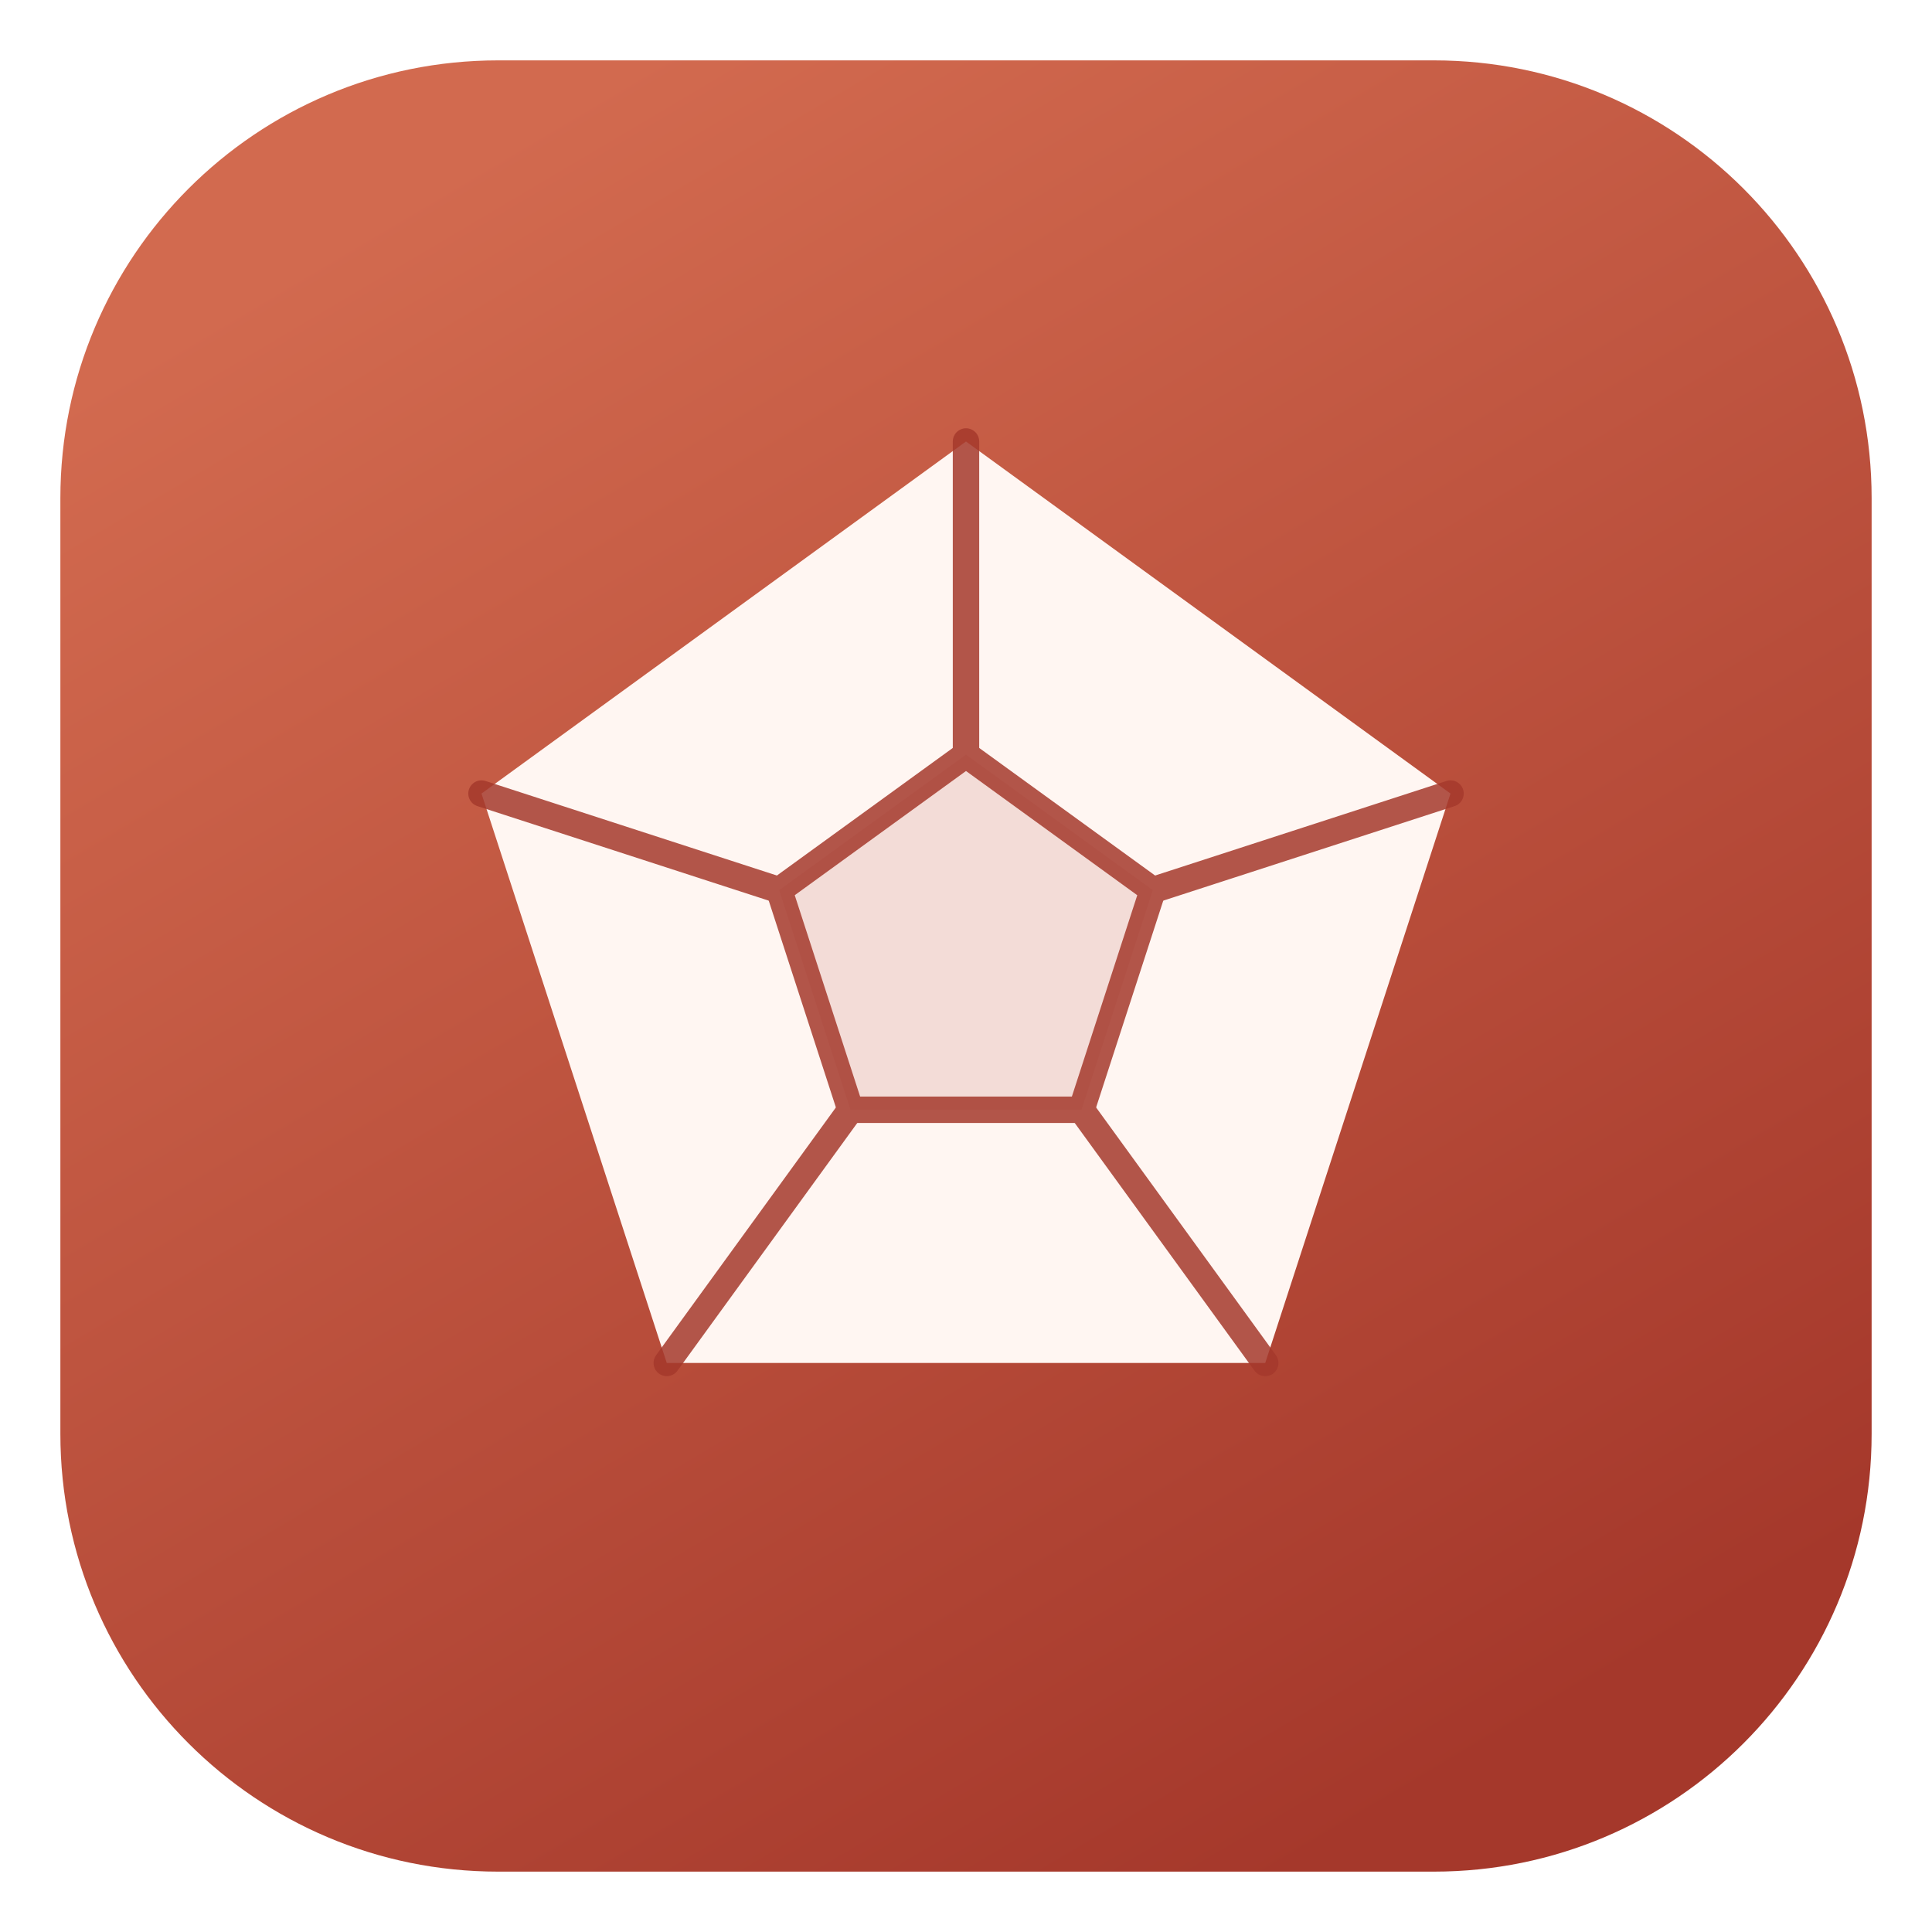
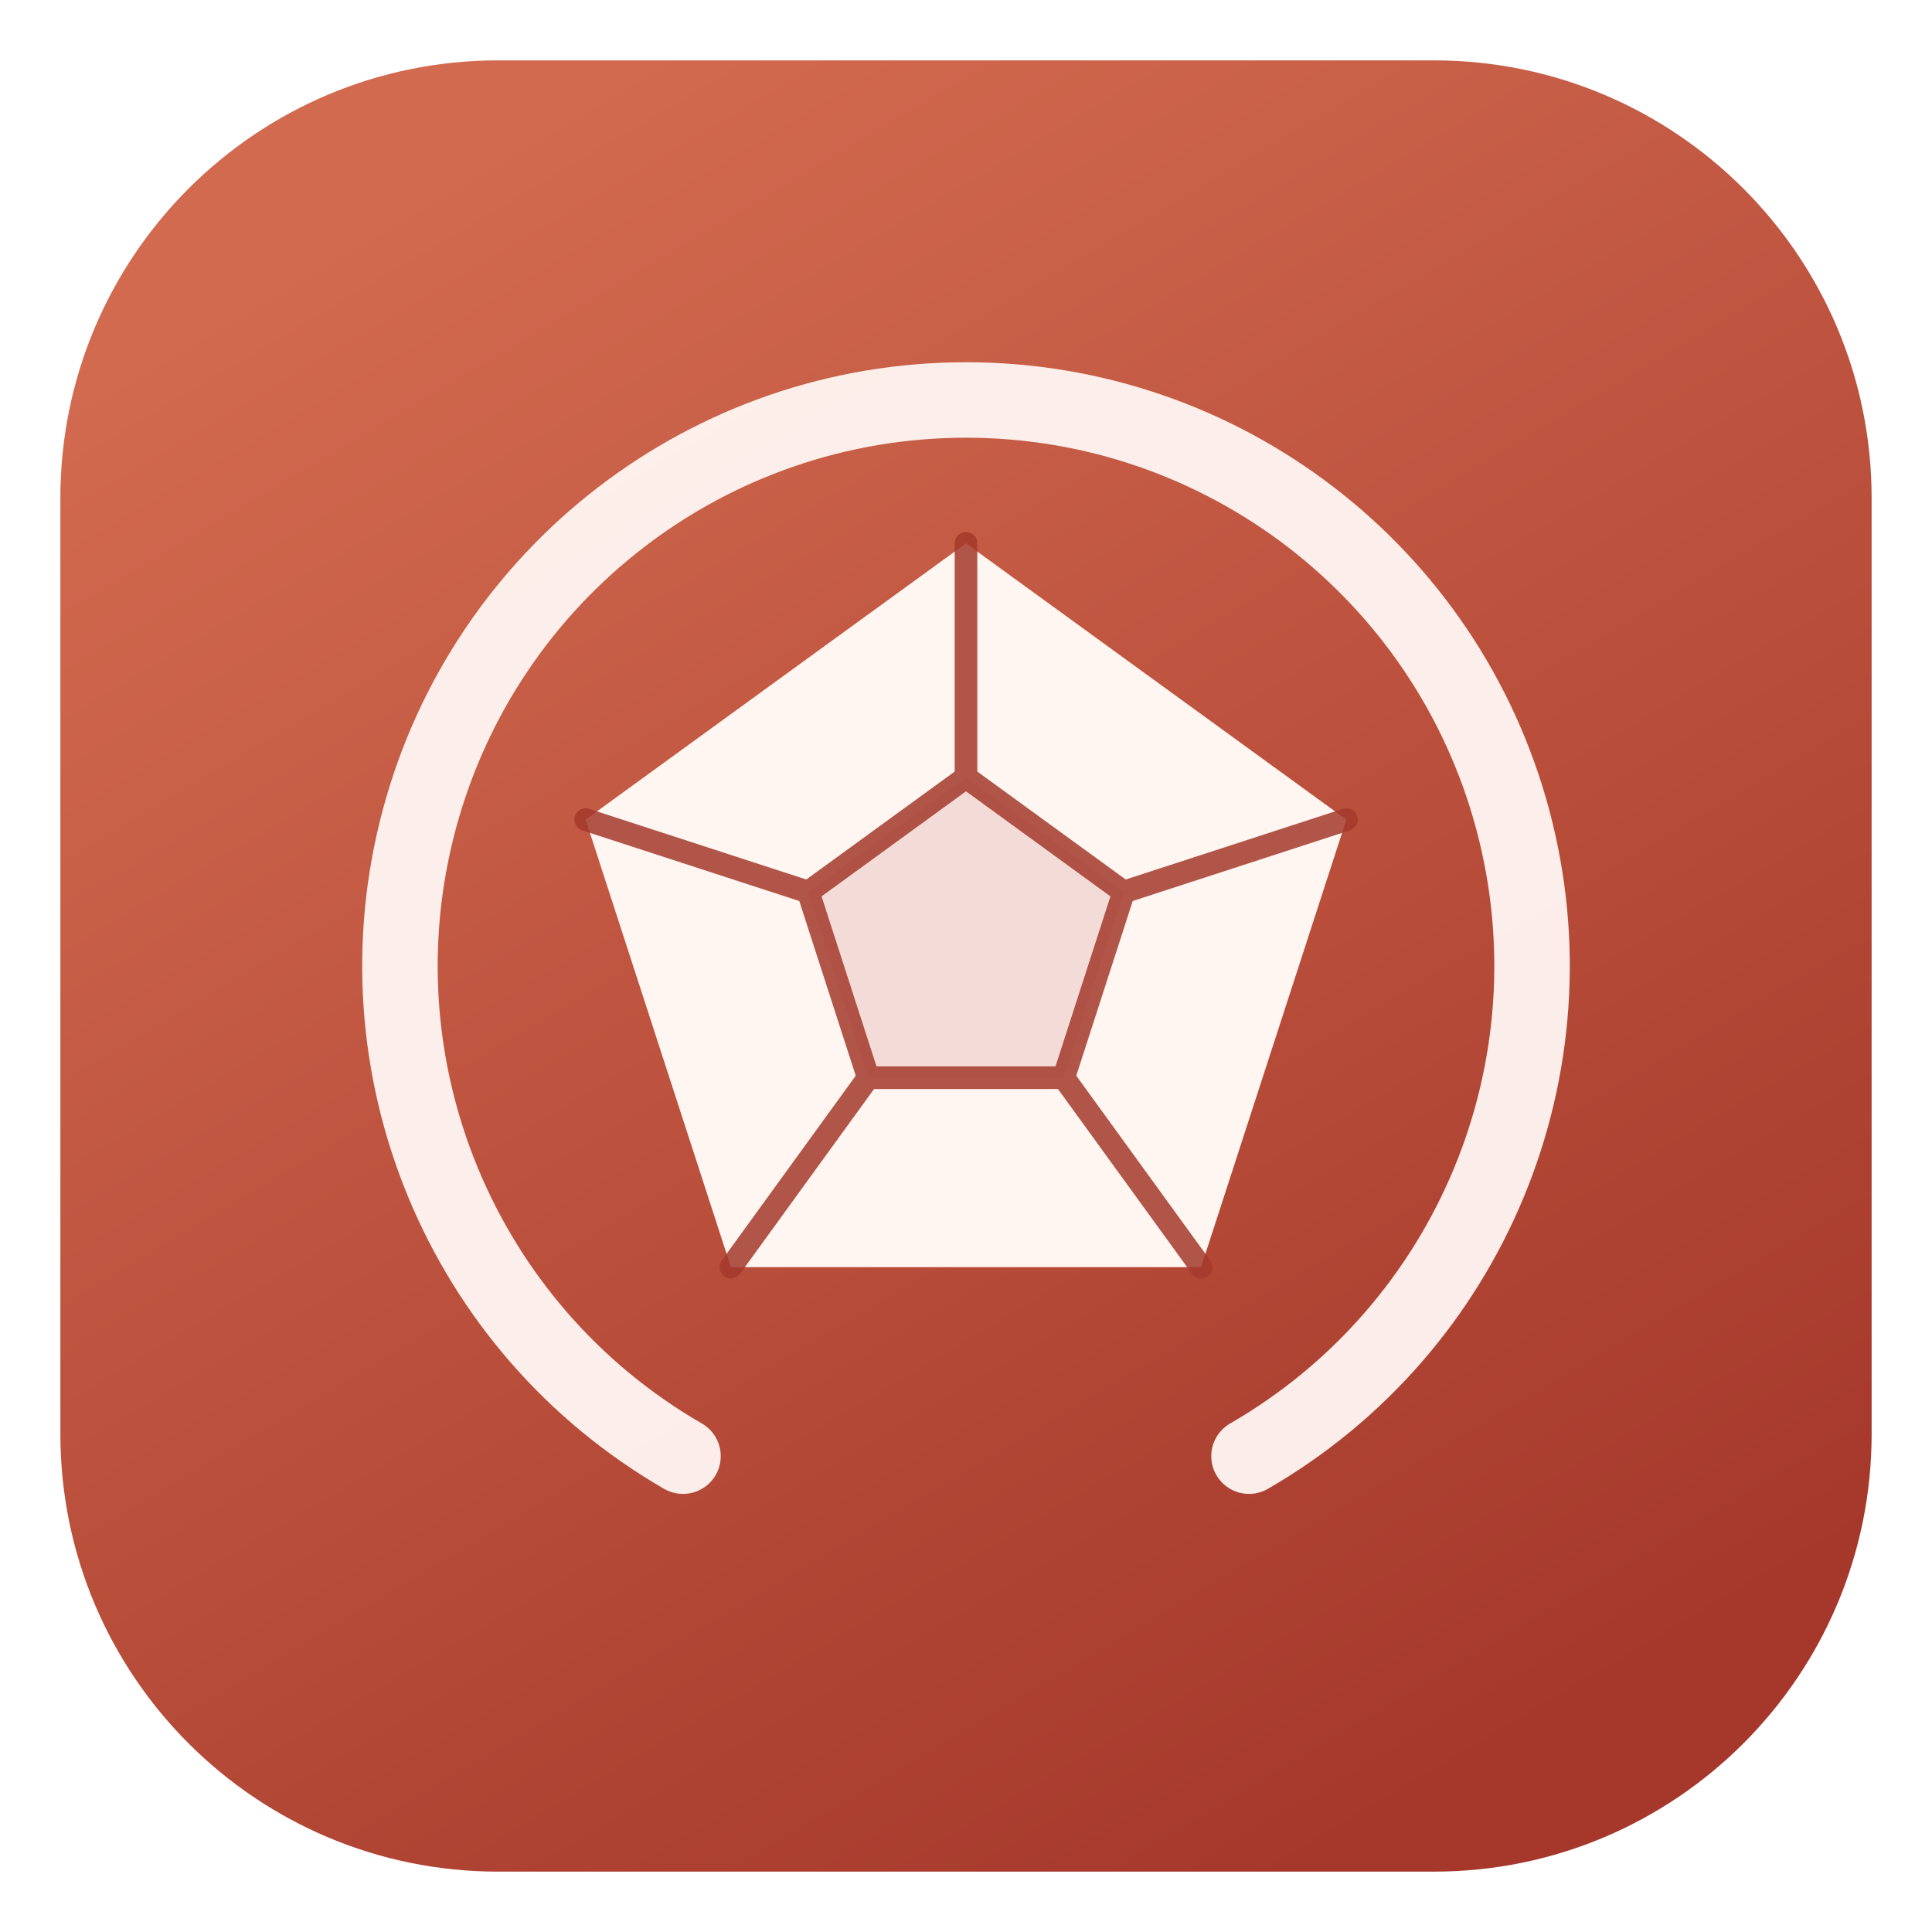
- <svg xmlns="http://www.w3.org/2000/svg" width="512" height="512" viewBox="0 0 512 512" fill="none" role="img" aria-label="Cantera">
+ <svg xmlns="http://www.w3.org/2000/svg" width="512" height="512" viewBox="0 0 512 512" fill="none" role="img" aria-label="Cantera Manager">
  <defs>
    <linearGradient id="cnBg" x1="128" y1="40" x2="384" y2="472" gradientUnits="userSpaceOnUse">
      <stop offset="0" stop-color="#D26A4F" />
      <stop offset="1" stop-color="#A5382B" />
    </linearGradient>
  </defs>
  <rect x="16" y="16" width="480" height="480" rx="116" fill="url(#cnBg)" />
-   <path d="M256 117 L384.4 210.3 L335.3 361.2 L176.7 361.2 L127.6 210.3 Z" fill="#FFF6F2" />
-   <path d="M256 200 L305.5 235.9 L286.6 294.1 L225.4 294.1 L206.5 235.9 Z" fill="#A5382B" opacity="0.14" />
-   <g stroke="#A5382B" stroke-width="7" stroke-linecap="round" stroke-linejoin="round" fill="none" opacity="0.85">
-     <path d="M256 200 L305.5 235.9 L286.6 294.1 L225.4 294.1 L206.5 235.9 Z" />
-     <path d="M256 200 L256 117" />
-     <path d="M305.5 235.9 L384.4 210.3" />
-     <path d="M286.6 294.1 L335.3 361.2" />
-     <path d="M225.4 294.1 L176.7 361.2" />
-     <path d="M206.5 235.9 L127.6 210.3" />
+   <path d="M 181 385.9 A 150 150 0 1 1 331 385.9" fill="none" stroke="#FFF6F2" stroke-width="20" stroke-linecap="round" opacity="0.95" />
+   <path d="M256 144 L356.8 217.2 L318.3 335.8 L193.7 335.8 L155.2 217.2 Z" fill="#FFF6F2" />
+   <path d="M256 206 L297.8 236.4 L281.9 285.6 L230.1 285.6 L214.2 236.4 Z" fill="#A5382B" opacity="0.14" />
+   <g stroke="#A5382B" stroke-width="6" stroke-linecap="round" stroke-linejoin="round" fill="none" opacity="0.85">
+     <path d="M256 206 L297.8 236.4 L281.9 285.6 L230.1 285.6 L214.2 236.4 Z" />
+     <path d="M256 206 L256 144" />
+     <path d="M297.8 236.4 L356.8 217.2" />
+     <path d="M281.9 285.6 L318.3 335.8" />
+     <path d="M230.1 285.6 L193.7 335.8" />
+     <path d="M214.2 236.4 L155.2 217.2" />
  </g>
</svg>
